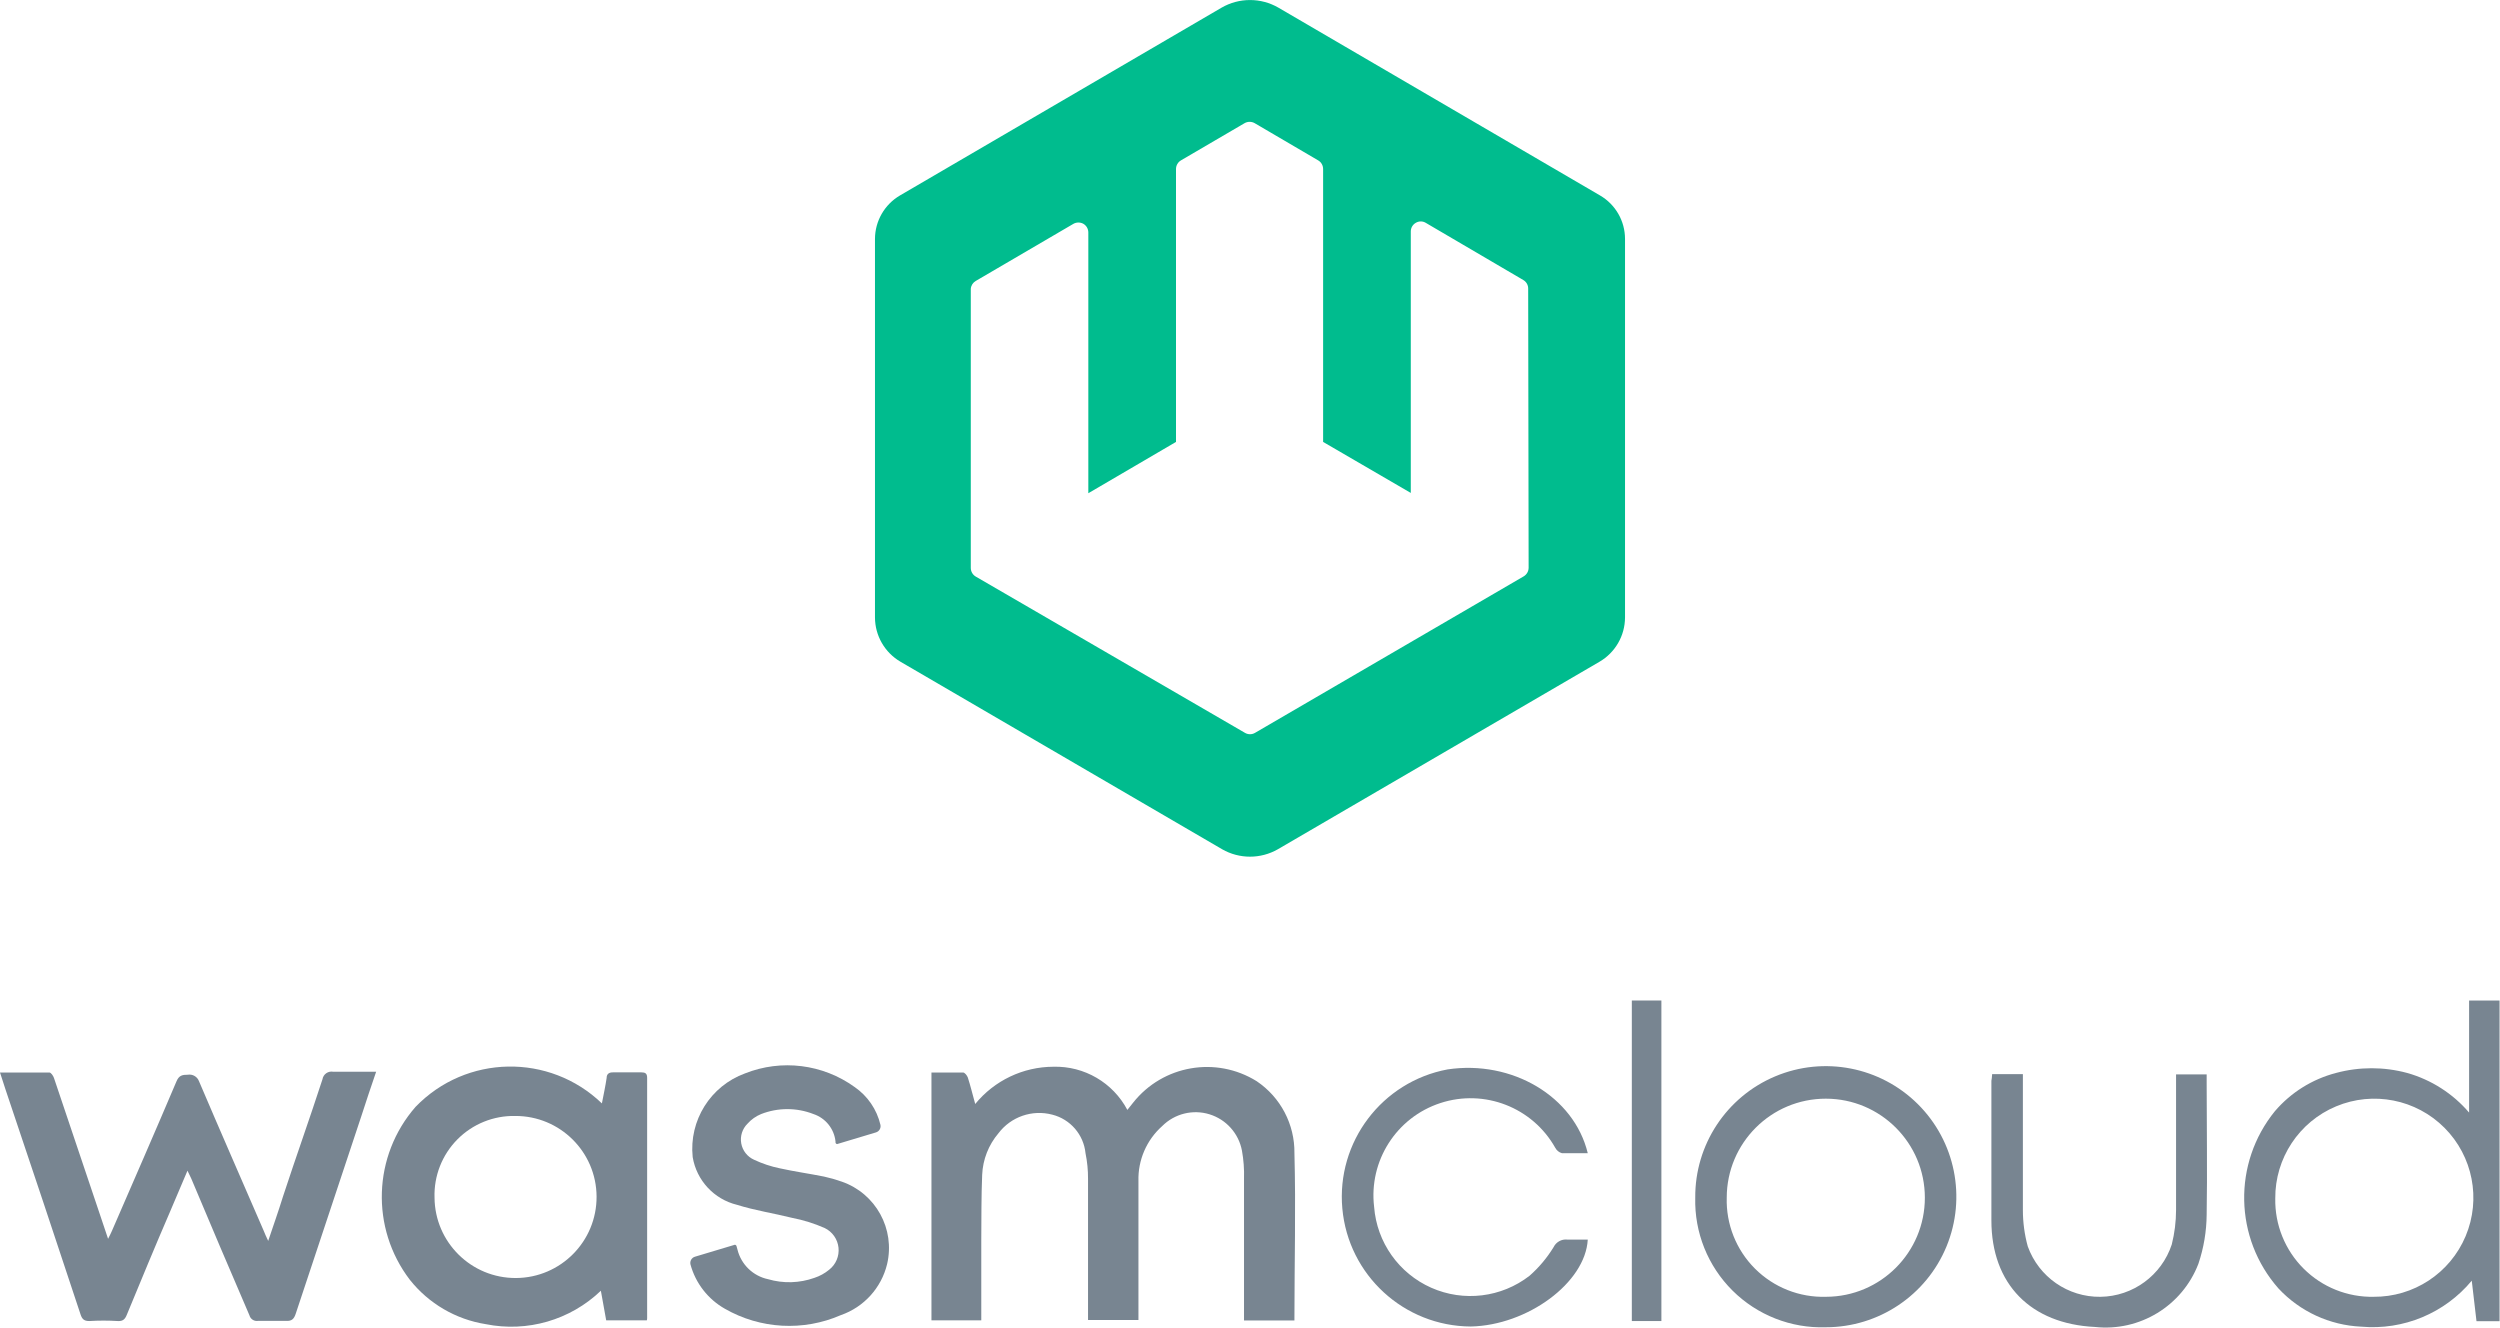
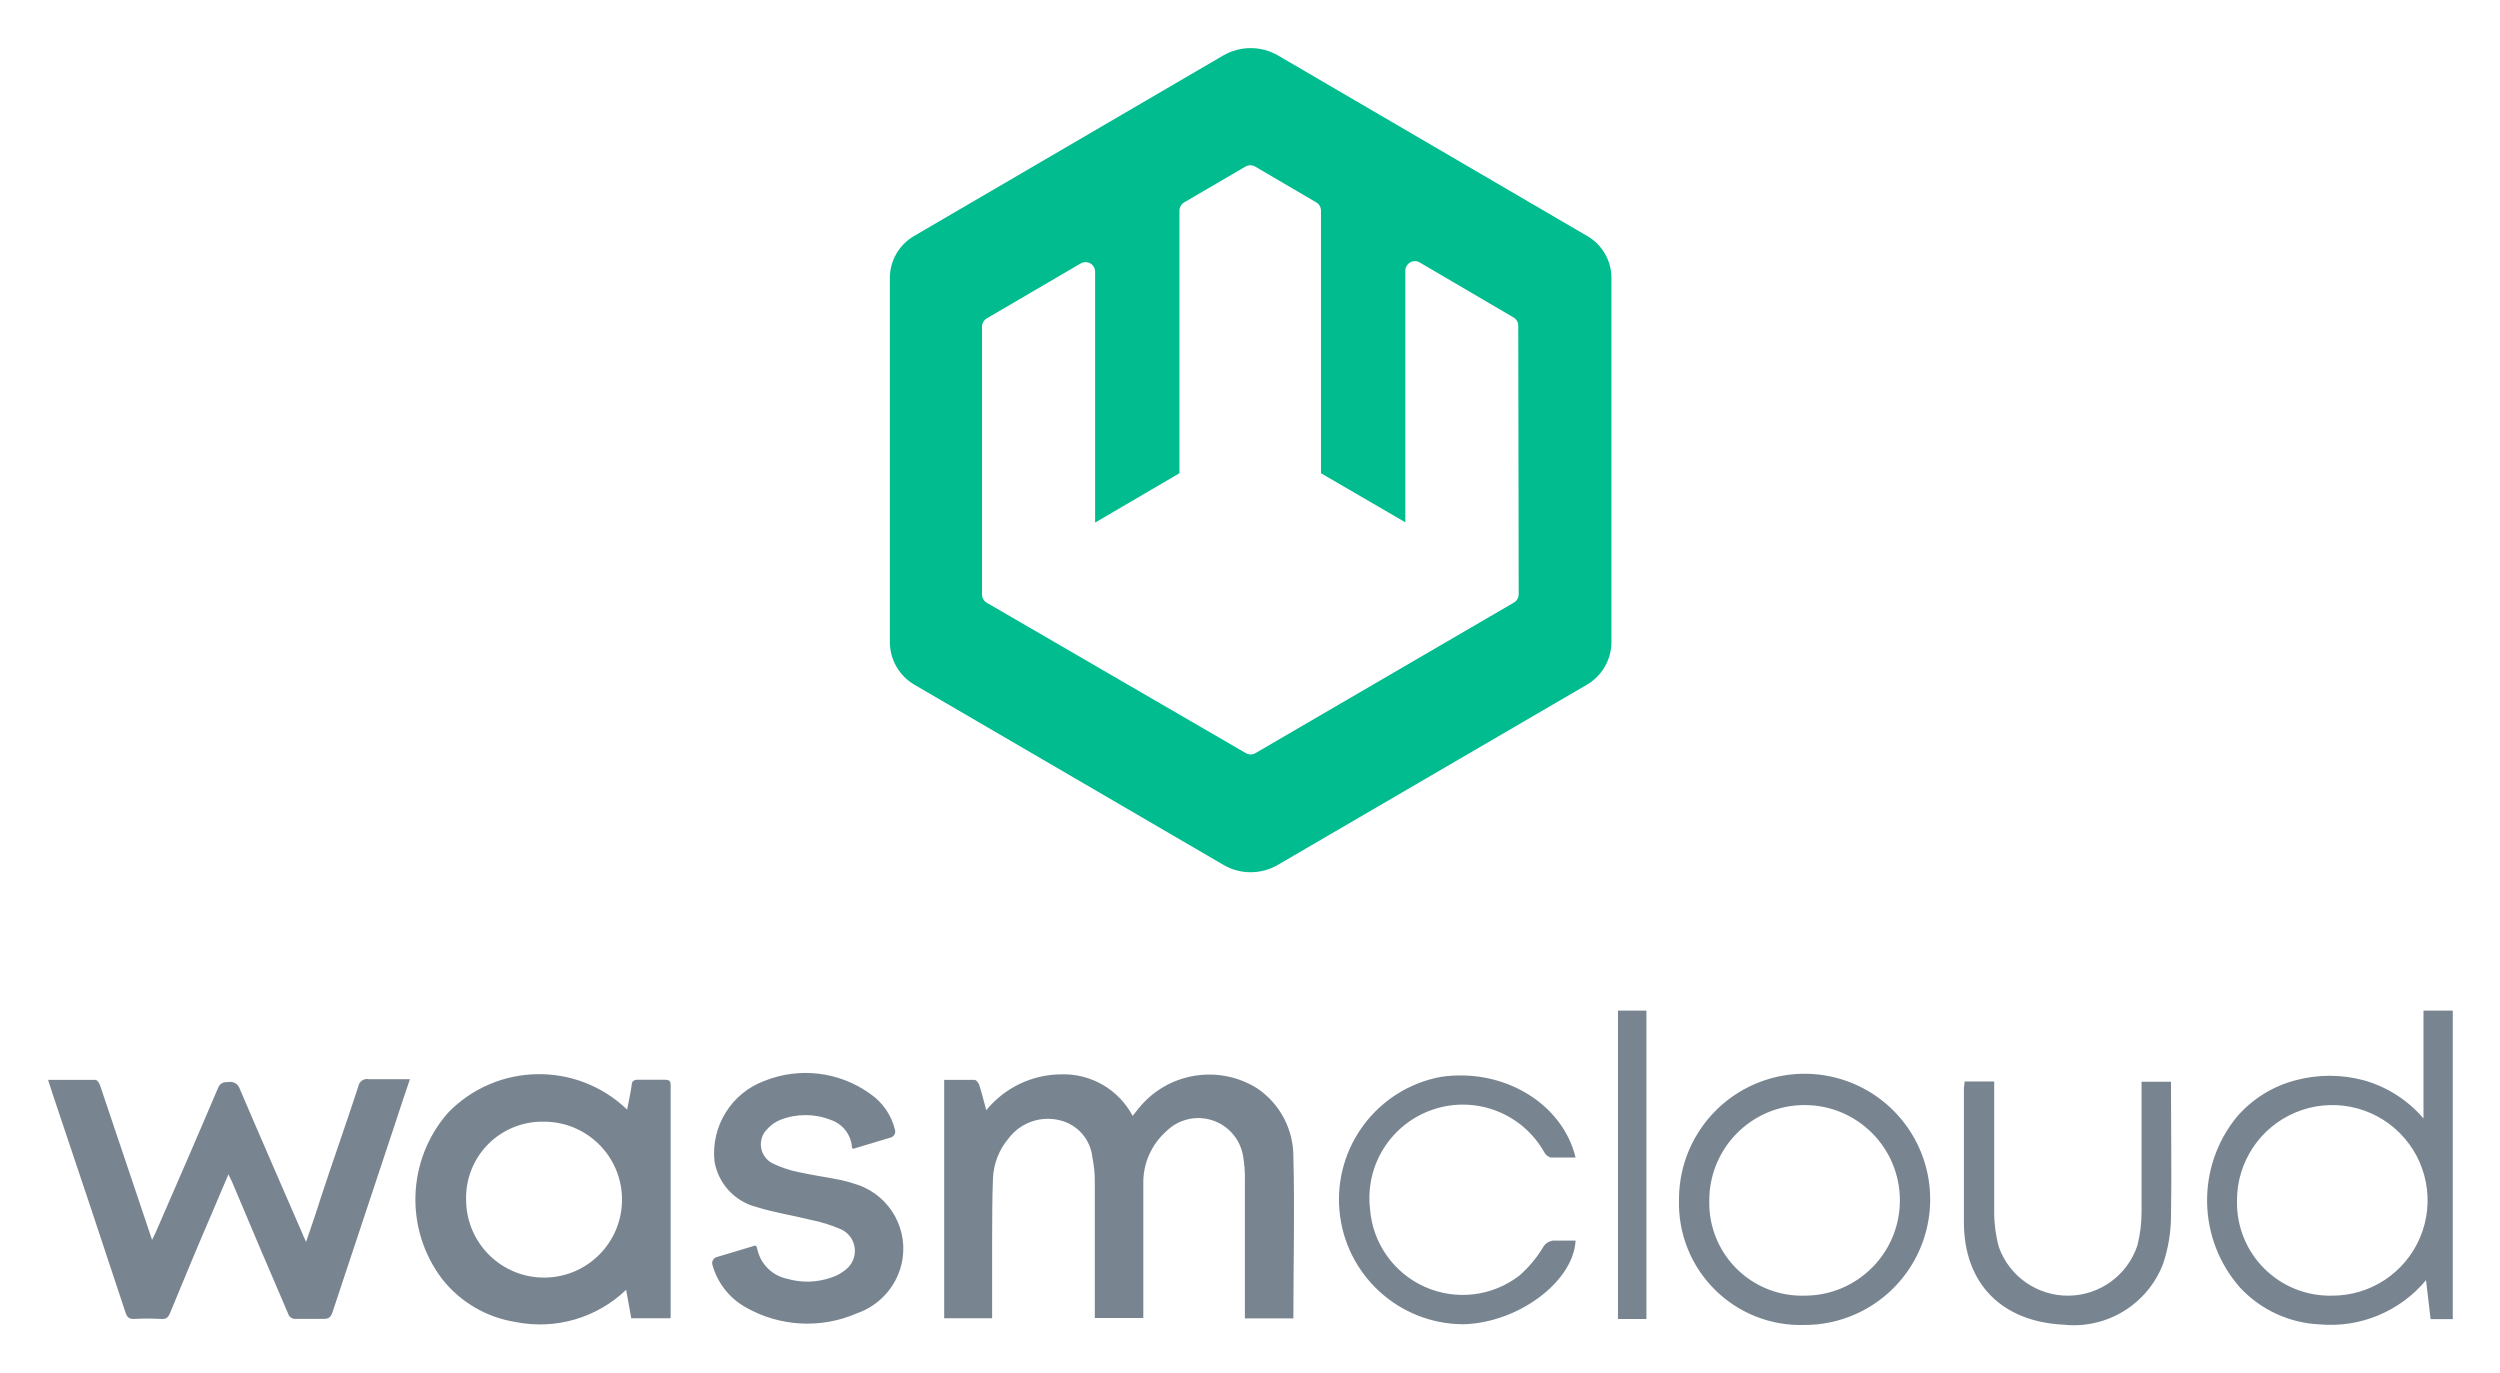
- <svg xmlns="http://www.w3.org/2000/svg" viewBox="0 0 169.09 89.79">
-   <defs>
-     <style>.cls-1{fill:#788591;}.cls-2{fill:#00bc8e;}</style>
-   </defs>
-   <g id="Layer_2" data-name="Layer 2">
-     <g id="Layer_1-2" data-name="Layer 1">
-       <path class="cls-1" d="M87.55,89.31H84.14v-.6c0-3,0-6,0-9A9.06,9.06,0,0,0,84,77.82a3.19,3.19,0,0,0-5.39-1.66A4.8,4.8,0,0,0,77,79.88c0,2.92,0,5.84,0,8.77v.63H73.59v-.55c0-3,0-6,0-9A8.35,8.35,0,0,0,73.42,78a3,3,0,0,0-2.25-2.61,3.46,3.46,0,0,0-3.64,1.26,4.65,4.65,0,0,0-1.1,2.81c-.06,1.47-.05,2.94-.06,4.41v5.43H63V72.54c.72,0,1.43,0,2.14,0,.11,0,.27.2.32.34.18.56.32,1.14.5,1.79a6.85,6.85,0,0,1,5.29-2.52,5.49,5.49,0,0,1,5,2.92l.39-.49A6.37,6.37,0,0,1,85,73.13,5.78,5.78,0,0,1,87.55,78c.1,3.71,0,7.43,0,11.14A.85.85,0,0,1,87.55,89.31Z" />
-       <path class="cls-1" d="M18.14,83.93c.36-1.07.69-2,1-3C20,78.3,20.94,75.68,21.81,73a.62.62,0,0,1,.74-.51c.93,0,1.88,0,2.89,0-.36,1.06-.68,2-1,3Q22.21,82.22,20,88.86c-.12.36-.27.5-.66.48-.63,0-1.26,0-1.89,0a.52.52,0,0,1-.58-.38q-2-4.64-3.94-9.26c-.06-.14-.14-.28-.25-.52-.42,1-.81,1.89-1.19,2.8-1,2.31-1.95,4.62-2.91,6.94-.12.3-.26.45-.61.43a15.7,15.7,0,0,0-1.94,0c-.35,0-.48-.14-.58-.44Q2.93,81.28.37,73.68L0,72.54c1.17,0,2.26,0,3.34,0,.11,0,.26.22.31.37l3.08,9.15c.18.55.36,1.09.58,1.73.12-.25.21-.4.27-.56,1.46-3.36,2.93-6.73,4.36-10.1.17-.4.4-.44.76-.44a.69.69,0,0,1,.76.44c1.44,3.38,2.91,6.73,4.37,10.1C17.91,83.44,18,83.63,18.14,83.93Z" />
-       <path class="cls-1" d="M43.75,89.3H41l-.36-2a8.75,8.75,0,0,1-7.79,2.26,8.2,8.2,0,0,1-5.13-3,9.25,9.25,0,0,1,.39-11.7,8.92,8.92,0,0,1,12.6-.23c.12-.63.24-1.17.32-1.72,0-.28.17-.39.46-.38.63,0,1.26,0,1.89,0,.26,0,.39.07.39.37q0,8.13,0,16.25A.54.54,0,0,1,43.75,89.3ZM29.39,81a5.48,5.48,0,1,0,5.46-5.52A5.35,5.35,0,0,0,29.39,81Z" />
-       <path class="cls-1" d="M167,75.25V67.67h2.06V89.36H167.5l-.32-2.74a8.72,8.72,0,0,1-7.48,3.11,8.15,8.15,0,0,1-5.59-2.58,9.28,9.28,0,0,1-.24-12A8.15,8.15,0,0,1,158,72.57a9.23,9.23,0,0,1,4.81,0A8.58,8.58,0,0,1,167,75.25Zm-6.47,12.46a6.7,6.7,0,1,0-6.64-6.65A6.53,6.53,0,0,0,160.56,87.71Z" />
-       <path class="cls-1" d="M114.66,81a8.83,8.83,0,1,1,8.83,8.77A8.55,8.55,0,0,1,114.66,81Zm8.84,6.71A6.7,6.7,0,1,0,116.79,81,6.52,6.52,0,0,0,123.5,87.71Z" />
-       <path class="cls-1" d="M107.39,78c-.61,0-1.18,0-1.74,0a.73.73,0,0,1-.46-.37,6.57,6.57,0,0,0-12.25,4,6.53,6.53,0,0,0,10.51,4.66,8.49,8.49,0,0,0,1.63-1.94.92.92,0,0,1,.93-.51c.46,0,.92,0,1.38,0-.16,2.92-4.08,5.8-7.91,5.88a8.77,8.77,0,0,1-1.57-17.39C102.26,71.68,106.46,74.15,107.39,78Z" />
-       <path class="cls-1" d="M134.74,72.65h2.08v.74c0,2.82,0,5.64,0,8.45a9.24,9.24,0,0,0,.33,2.46,5.15,5.15,0,0,0,9.74-.13,9.59,9.59,0,0,0,.29-2.33c0-2.79,0-5.59,0-8.39v-.78h2.07c0,.21,0,.43,0,.64,0,3,.05,5.9,0,8.84a10.67,10.67,0,0,1-.56,3.33,6.72,6.72,0,0,1-7,4.27c-4.33-.21-7-2.88-7-7.21,0-3.15,0-6.29,0-9.44C134.71,73,134.73,72.85,134.74,72.65Z" />
-       <path class="cls-1" d="M110.37,67.67h2V89.35h-2Z" />
-       <path class="cls-1" d="M56.93,79.92a10.06,10.06,0,0,0-1.19-.34c-1-.2-2-.34-3-.56A7.73,7.73,0,0,1,51,78.44,1.5,1.5,0,0,1,50.56,76a2.49,2.49,0,0,1,.92-.65,4.86,4.86,0,0,1,3.54,0,2.2,2.2,0,0,1,1.49,1.85v.07a.12.12,0,0,0,.11.11h0l2.63-.79a.44.44,0,0,0,.3-.51,4.3,4.3,0,0,0-1.75-2.56,7.77,7.77,0,0,0-7.41-.92,5.43,5.43,0,0,0-3.54,5.66,4,4,0,0,0,3,3.23c1.21.38,2.48.57,3.72.88a10.32,10.32,0,0,1,2.21.69,1.67,1.67,0,0,1,.3,2.82,3.06,3.06,0,0,1-1,.55,5.08,5.08,0,0,1-3.13.09,2.71,2.71,0,0,1-2.07-2l-.06-.22a.13.13,0,0,0-.12-.11h0l-2.7.81a.44.44,0,0,0-.3.52,4.93,4.93,0,0,0,2.33,3,8.74,8.74,0,0,0,7.84.43A4.86,4.86,0,0,0,60,85.5,4.75,4.75,0,0,0,56.93,79.92Z" />
-       <path class="cls-2" d="M108.22,13.22,86.47.52a3.84,3.84,0,0,0-3.85,0L60.87,13.22a3.42,3.42,0,0,0-1.69,2.94v25.6a3.48,3.48,0,0,0,1.73,3L82.66,57.44a3.79,3.79,0,0,0,3.77,0l21.75-12.68a3.48,3.48,0,0,0,1.73-3V16.16A3.4,3.4,0,0,0,108.22,13.22ZM103.39,38.4a.68.68,0,0,1-.33.58L84.88,49.57a.66.66,0,0,1-.33.09.67.67,0,0,1-.34-.09L66,39a.68.68,0,0,1-.34-.59V19.53A.68.68,0,0,1,66,19l6.6-3.86a.69.69,0,0,1,.68,0,.68.68,0,0,1,.33.58V33.36l5.93-3.47V11.43a.68.68,0,0,1,.33-.58l4.31-2.52a.69.69,0,0,1,.68,0l4.3,2.52a.67.67,0,0,1,.33.58V29.89l5.93,3.45V15.66a.67.67,0,0,1,.34-.59.65.65,0,0,1,.67,0l6.6,3.87a.66.66,0,0,1,.33.58Z" />
+ <svg xmlns="http://www.w3.org/2000/svg" role="img" viewBox="-3.38 -3.38 175.76 96.51">
+   <g data-name="Layer 2">
+     <g data-name="Layer 1">
+       <path fill="#788591" d="M87.55 89.31h-3.41v-.6-9a9.06 9.06 0 0 0-.14-1.89 3.19 3.19 0 0 0-5.39-1.66A4.8 4.8 0 0 0 77 79.88v9.4h-3.41v-.55-9a8.35 8.35 0 0 0-.17-1.73 3 3 0 0 0-2.25-2.61 3.46 3.46 0 0 0-3.64 1.26 4.65 4.65 0 0 0-1.1 2.81c-.06 1.47-.05 2.94-.06 4.41v5.43H63V72.54h2.14c.11 0 .27.2.32.34.18.56.32 1.14.5 1.79a6.85 6.85 0 0 1 5.29-2.52 5.49 5.49 0 0 1 5 2.92l.39-.49A6.37 6.37 0 0 1 85 73.13 5.78 5.78 0 0 1 87.55 78c.1 3.71 0 7.43 0 11.14a.85.85 0 0 1 0 .17zm-69.41-5.38c.36-1.07.69-2 1-3 .86-2.63 1.8-5.25 2.67-7.93a.62.62 0 0 1 .74-.51h2.89c-.36 1.06-.68 2-1 3Q22.21 82.22 20 88.86c-.12.36-.27.5-.66.48h-1.89a.52.52 0 0 1-.58-.38q-2-4.64-3.94-9.26c-.06-.14-.14-.28-.25-.52-.42 1-.81 1.89-1.19 2.8-1 2.31-1.95 4.62-2.91 6.94-.12.3-.26.45-.61.43a15.7 15.7 0 0 0-1.94 0c-.35 0-.48-.14-.58-.44Q2.93 81.28.37 73.68L0 72.54h3.34c.11 0 .26.22.31.37l3.08 9.15c.18.55.36 1.09.58 1.73.12-.25.21-.4.27-.56 1.46-3.36 2.93-6.73 4.36-10.1.17-.4.4-.44.76-.44a.69.69 0 0 1 .76.44c1.44 3.38 2.91 6.73 4.37 10.1.08.21.17.4.31.7zm25.61 5.37H41l-.36-2a8.75 8.75 0 0 1-7.79 2.26 8.2 8.2 0 0 1-5.13-3 9.25 9.25 0 0 1 .39-11.7 8.92 8.92 0 0 1 12.6-.23c.12-.63.24-1.17.32-1.72 0-.28.17-.39.46-.38h1.89c.26 0 .39.07.39.37v16.25a.54.54 0 0 1-.02.15zM29.39 81a5.48 5.48 0 1 0 5.46-5.52A5.35 5.35 0 0 0 29.39 81zM167 75.25v-7.58h2.06v21.69h-1.56l-.32-2.74a8.72 8.72 0 0 1-7.48 3.11 8.15 8.15 0 0 1-5.59-2.58 9.28 9.28 0 0 1-.24-12 8.15 8.15 0 0 1 4.13-2.58 9.23 9.23 0 0 1 4.81 0 8.58 8.58 0 0 1 4.19 2.68zm-6.47 12.46a6.7 6.7 0 1 0-6.64-6.65 6.53 6.53 0 0 0 6.67 6.65zM114.66 81a8.83 8.83 0 1 1 8.83 8.77 8.55 8.55 0 0 1-8.83-8.77zm8.84 6.71a6.7 6.7 0 1 0-6.71-6.71 6.52 6.52 0 0 0 6.71 6.71zM107.39 78h-1.74a.73.73 0 0 1-.46-.37 6.57 6.57 0 0 0-12.25 4 6.53 6.53 0 0 0 10.51 4.66 8.49 8.49 0 0 0 1.63-1.94.92.92 0 0 1 .93-.51h1.38c-.16 2.92-4.08 5.8-7.91 5.88a8.77 8.77 0 0 1-1.57-17.39c4.35-.65 8.55 1.82 9.48 5.67zm27.35-5.35h2.08v9.19a9.24 9.24 0 0 0 .33 2.46 5.15 5.15 0 0 0 9.74-.13 9.59 9.59 0 0 0 .29-2.33v-9.17h2.07v.64c0 3 .05 5.9 0 8.84a10.67 10.67 0 0 1-.56 3.33 6.72 6.72 0 0 1-7 4.27c-4.33-.21-7-2.88-7-7.21V73.1c.02-.1.04-.25.05-.45zm-24.37-4.98h2v21.68h-2zM56.93 79.92a10.06 10.06 0 0 0-1.19-.34c-1-.2-2-.34-3-.56a7.73 7.73 0 0 1-1.74-.58 1.5 1.5 0 0 1-.44-2.44 2.49 2.49 0 0 1 .92-.65 4.86 4.86 0 0 1 3.54 0 2.2 2.2 0 0 1 1.49 1.85v.07a.12.12 0 0 0 .11.11l2.63-.79a.44.44 0 0 0 .3-.51 4.3 4.3 0 0 0-1.75-2.56 7.77 7.77 0 0 0-7.41-.92 5.43 5.43 0 0 0-3.54 5.66 4 4 0 0 0 3 3.23c1.21.38 2.48.57 3.72.88a10.32 10.32 0 0 1 2.21.69 1.67 1.67 0 0 1 .3 2.82 3.06 3.06 0 0 1-1 .55 5.08 5.08 0 0 1-3.13.09 2.71 2.71 0 0 1-2.07-2l-.06-.22a.13.13 0 0 0-.12-.11L47 85a.44.44 0 0 0-.3.52 4.93 4.93 0 0 0 2.33 3 8.74 8.74 0 0 0 7.84.43A4.86 4.86 0 0 0 60 85.5a4.75 4.75 0 0 0-3.07-5.58z" />
+       <path fill="#00bc8e" d="M108.22 13.22L86.47.52a3.84 3.84 0 0 0-3.85 0l-21.75 12.7a3.42 3.42 0 0 0-1.69 2.94v25.6a3.48 3.48 0 0 0 1.73 3l21.75 12.68a3.79 3.79 0 0 0 3.77 0l21.75-12.68a3.48 3.48 0 0 0 1.73-3v-25.6a3.4 3.4 0 0 0-1.69-2.94zm-4.83 25.18a.68.68 0 0 1-.33.58L84.88 49.57a.66.66 0 0 1-.33.09.67.67 0 0 1-.34-.09L66 39a.68.68 0 0 1-.34-.59V19.53A.68.68 0 0 1 66 19l6.6-3.86a.69.69 0 0 1 .68 0 .68.68 0 0 1 .33.58v17.64l5.93-3.47V11.43a.68.68 0 0 1 .33-.58l4.31-2.52a.69.69 0 0 1 .68 0l4.3 2.52a.67.67 0 0 1 .33.58v18.46l5.93 3.45V15.66a.67.67 0 0 1 .34-.59.65.65 0 0 1 .67 0l6.6 3.87a.66.66 0 0 1 .33.58z" />
    </g>
  </g>
</svg>
